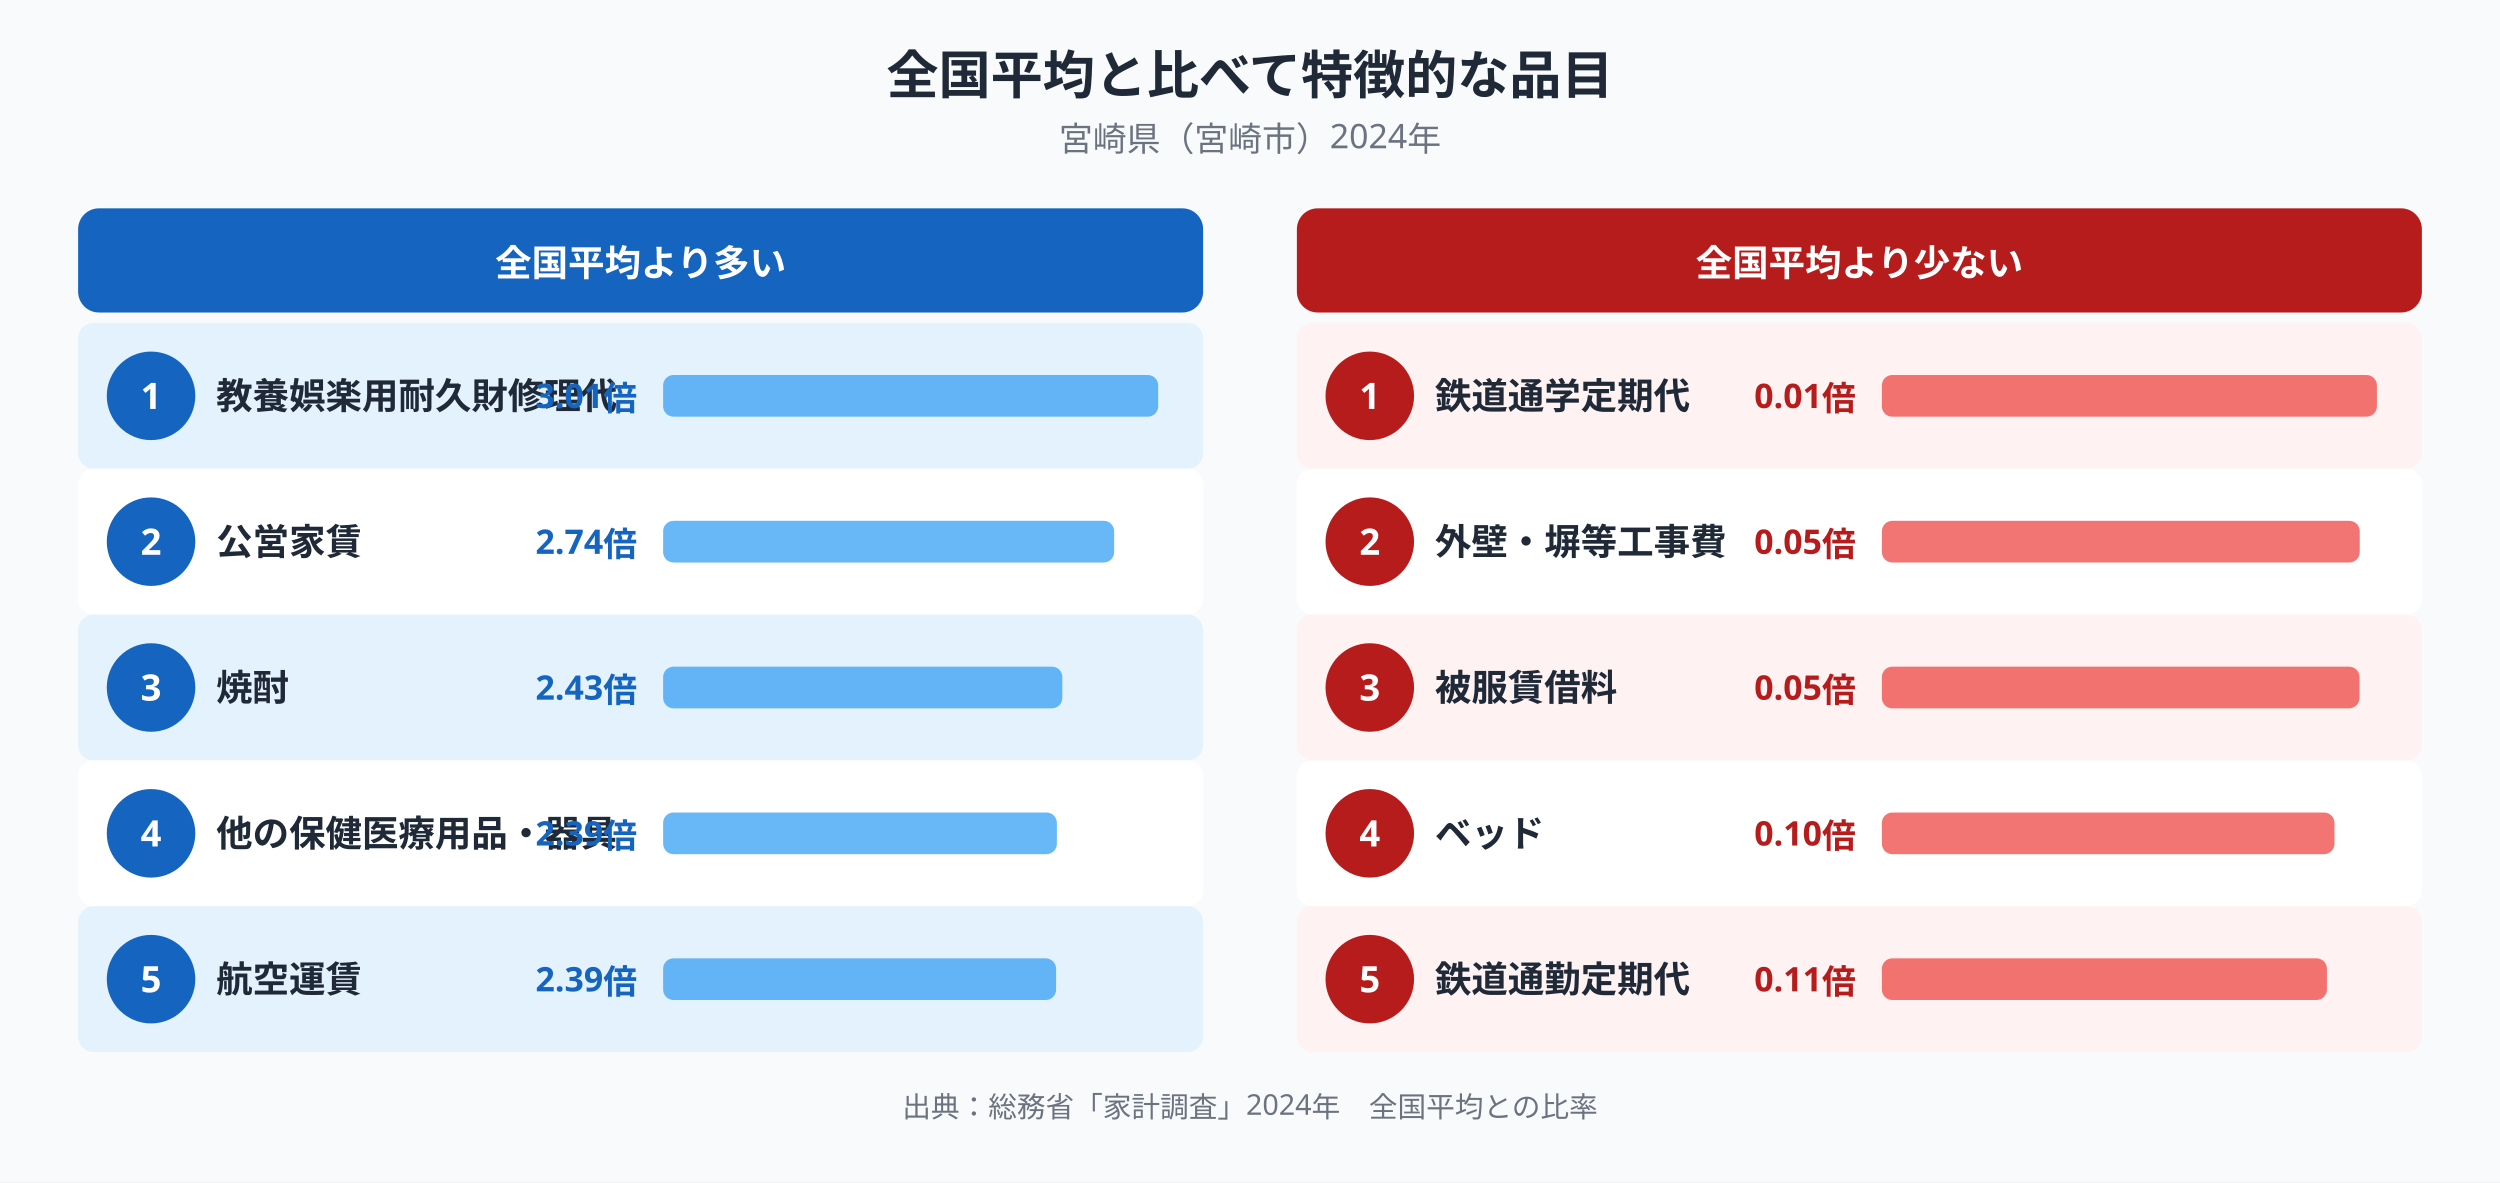
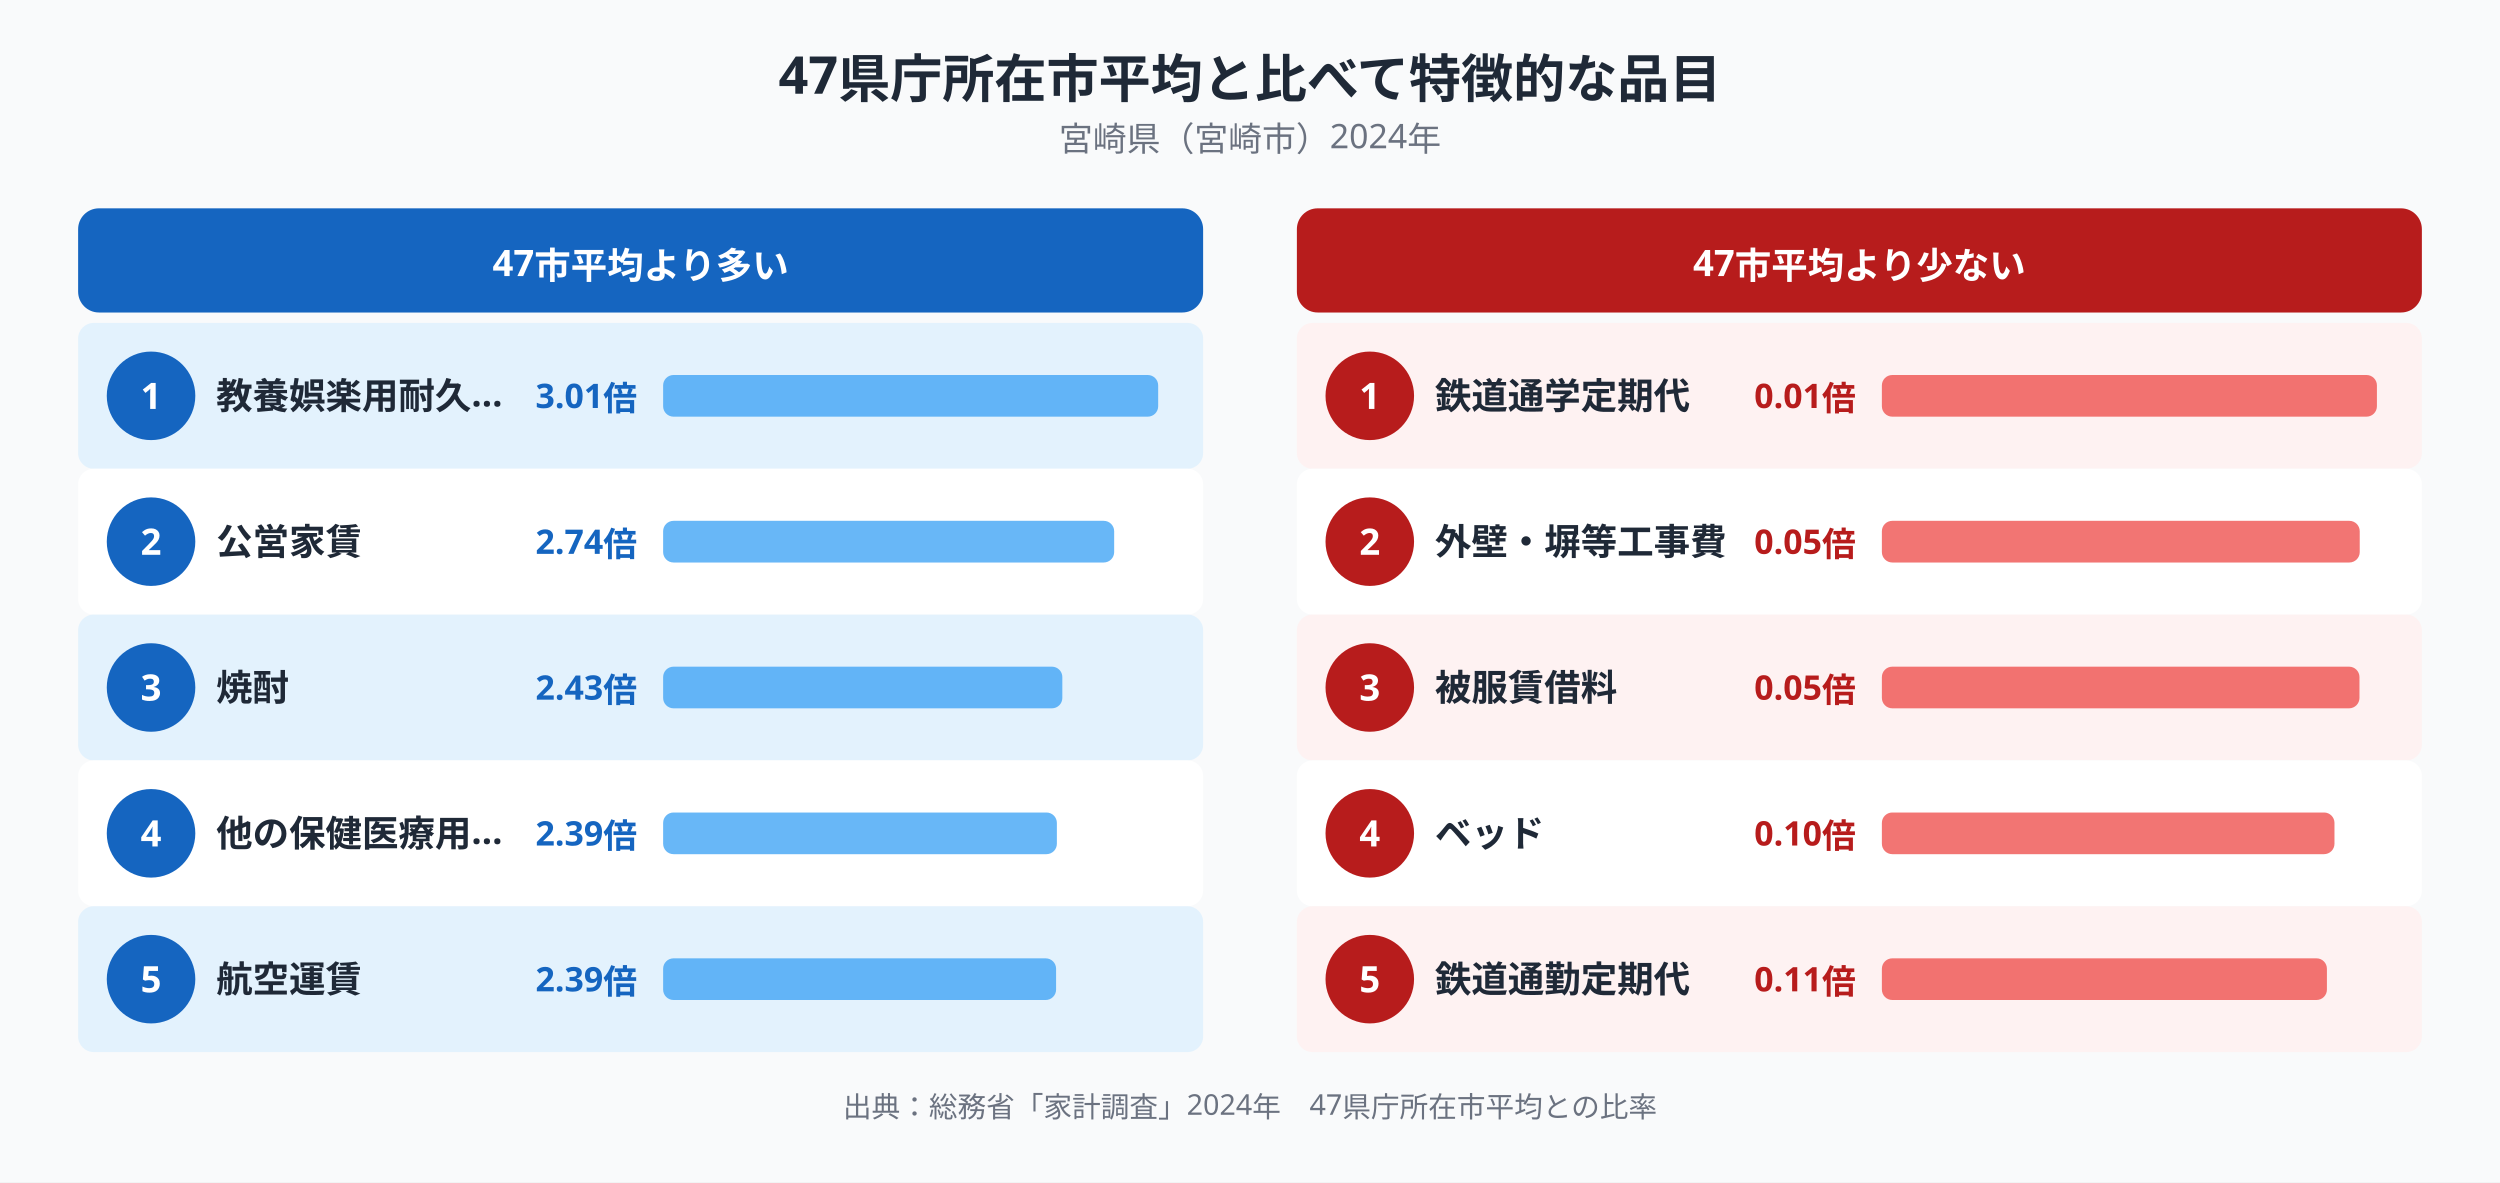
<svg xmlns="http://www.w3.org/2000/svg" width="960" height="454" viewBox="0 0 960 454" role="img" aria-label="宮崎県の特徴的な支出品目">
  <rect width="960" height="454" fill="#f9fafb" />
-   <text x="480" y="36" text-anchor="middle" font-family="'Noto Sans JP',sans-serif" font-size="20" font-weight="bold" fill="#1f2937">全国平均と比べて特徴的な品目</text>
+   <text x="480" y="36" text-anchor="middle" font-family="'Noto Sans JP',sans-serif" font-size="20" font-weight="bold" fill="#1f2937">47県庁所在市平均と比べて特徴的な品目</text>
  <text x="480" y="58" text-anchor="middle" font-family="'Noto Sans JP',sans-serif" font-size="13" fill="#6b7280">宮崎県（宮崎市）2024年</text>
  <rect x="30" y="80" width="432" height="40" rx="8" fill="#1565c0" />
-   <text x="246" y="106" text-anchor="middle" font-family="'Noto Sans JP', sans-serif" font-size="14" font-weight="bold" fill="#ffffff">全国平均より多い</text>
+   <text x="246" y="106" text-anchor="middle" font-family="'Noto Sans JP', sans-serif" font-size="14" font-weight="bold" fill="#ffffff">47市平均より多い</text>
  <rect x="30" y="124" width="432" height="56" rx="6" fill="#e3f2fd" />
  <circle cx="58" cy="152" r="17" fill="#1565c0" />
  <text x="58" y="157.04" text-anchor="middle" font-family="'Noto Sans JP', sans-serif" font-size="14" font-weight="bold" fill="#ffffff">1</text>
-   <text x="83" y="157.04" font-family="'Noto Sans JP', sans-serif" font-size="14" font-weight="bold" fill="#1f2937">教養娯楽用耐久財修理代</text>
+   <text x="83" y="157.04" font-family="'Noto Sans JP', sans-serif" font-size="14" font-weight="bold" fill="#1f2937">教養娯楽用耐久…</text>
  <text x="244.64" y="156.68" text-anchor="end" font-family="'Noto Sans JP', sans-serif" font-size="13" fill="#1565c0" font-weight="600">3.01倍</text>
  <rect x="254.64" y="144" width="190.1" height="16" rx="4" fill="#42a5f5" opacity="0.8" />
  <rect x="30" y="180" width="432" height="56" rx="6" fill="#ffffff" />
  <circle cx="58" cy="208" r="17" fill="#1565c0" />
  <text x="58" y="213.04" text-anchor="middle" font-family="'Noto Sans JP', sans-serif" font-size="14" font-weight="bold" fill="#ffffff">2</text>
  <text x="83" y="213.04" font-family="'Noto Sans JP', sans-serif" font-size="14" font-weight="bold" fill="#1f2937">公営家賃</text>
  <text x="244.64" y="212.68" text-anchor="end" font-family="'Noto Sans JP', sans-serif" font-size="13" fill="#1565c0" font-weight="600">2.74倍</text>
  <rect x="254.64" y="200" width="173.2" height="16" rx="4" fill="#42a5f5" opacity="0.8" />
  <rect x="30" y="236" width="432" height="56" rx="6" fill="#e3f2fd" />
  <circle cx="58" cy="264" r="17" fill="#1565c0" />
  <text x="58" y="269.04" text-anchor="middle" font-family="'Noto Sans JP', sans-serif" font-size="14" font-weight="bold" fill="#ffffff">3</text>
  <text x="83" y="269.04" font-family="'Noto Sans JP', sans-serif" font-size="14" font-weight="bold" fill="#1f2937">焼酎</text>
  <text x="244.64" y="268.68" text-anchor="end" font-family="'Noto Sans JP', sans-serif" font-size="13" fill="#1565c0" font-weight="600">2.43倍</text>
  <rect x="254.64" y="256" width="153.3" height="16" rx="4" fill="#42a5f5" opacity="0.8" />
  <rect x="30" y="292" width="432" height="56" rx="6" fill="#ffffff" />
  <circle cx="58" cy="320" r="17" fill="#1565c0" />
  <text x="58" y="325.04" text-anchor="middle" font-family="'Noto Sans JP', sans-serif" font-size="14" font-weight="bold" fill="#ffffff">4</text>
-   <text x="83" y="325.04" font-family="'Noto Sans JP', sans-serif" font-size="14" font-weight="bold" fill="#1f2937">他の保健医療用品・器具</text>
+   <text x="83" y="325.04" font-family="'Noto Sans JP', sans-serif" font-size="14" font-weight="bold" fill="#1f2937">他の保健医療用…</text>
  <text x="244.64" y="324.68" text-anchor="end" font-family="'Noto Sans JP', sans-serif" font-size="13" fill="#1565c0" font-weight="600">2.39倍</text>
  <rect x="254.64" y="312" width="151.2" height="16" rx="4" fill="#42a5f5" opacity="0.8" />
  <rect x="30" y="348" width="432" height="56" rx="6" fill="#e3f2fd" />
  <circle cx="58" cy="376" r="17" fill="#1565c0" />
  <text x="58" y="381.04" text-anchor="middle" font-family="'Noto Sans JP', sans-serif" font-size="14" font-weight="bold" fill="#ffffff">5</text>
  <text x="83" y="381.04" font-family="'Noto Sans JP', sans-serif" font-size="14" font-weight="bold" fill="#1f2937">航空運賃</text>
  <text x="244.64" y="380.68" text-anchor="end" font-family="'Noto Sans JP', sans-serif" font-size="13" fill="#1565c0" font-weight="600">2.39倍</text>
  <rect x="254.64" y="368" width="150.9" height="16" rx="4" fill="#42a5f5" opacity="0.8" />
  <rect x="498" y="80" width="432" height="40" rx="8" fill="#b71c1c" />
-   <text x="714" y="106" text-anchor="middle" font-family="'Noto Sans JP', sans-serif" font-size="14" font-weight="bold" fill="#ffffff">全国平均より少ない</text>
+   <text x="714" y="106" text-anchor="middle" font-family="'Noto Sans JP', sans-serif" font-size="14" font-weight="bold" fill="#ffffff">47市平均より少ない</text>
  <rect x="498" y="124" width="432" height="56" rx="6" fill="#fef2f2" />
  <circle cx="526" cy="152" r="17" fill="#b71c1c" />
  <text x="526" y="157.04" text-anchor="middle" font-family="'Noto Sans JP', sans-serif" font-size="14" font-weight="bold" fill="#ffffff">1</text>
  <text x="551" y="157.04" font-family="'Noto Sans JP', sans-serif" font-size="14" font-weight="bold" fill="#1f2937">鉄道通学定期代</text>
  <text x="712.64" y="156.68" text-anchor="end" font-family="'Noto Sans JP', sans-serif" font-size="13" fill="#b71c1c" font-weight="600">0.01倍</text>
  <rect x="722.64" y="144" width="190.1" height="16" rx="4" fill="#ef5350" opacity="0.8" />
  <rect x="498" y="180" width="432" height="56" rx="6" fill="#ffffff" />
  <circle cx="526" cy="208" r="17" fill="#b71c1c" />
  <text x="526" y="213.04" text-anchor="middle" font-family="'Noto Sans JP', sans-serif" font-size="14" font-weight="bold" fill="#ffffff">2</text>
  <text x="551" y="213.04" font-family="'Noto Sans JP', sans-serif" font-size="14" font-weight="bold" fill="#1f2937">外壁・塀等工事費</text>
  <text x="712.64" y="212.68" text-anchor="end" font-family="'Noto Sans JP', sans-serif" font-size="13" fill="#b71c1c" font-weight="600">0.05倍</text>
  <rect x="722.64" y="200" width="183.5" height="16" rx="4" fill="#ef5350" opacity="0.8" />
  <rect x="498" y="236" width="432" height="56" rx="6" fill="#fef2f2" />
  <circle cx="526" cy="264" r="17" fill="#b71c1c" />
  <text x="526" y="269.04" text-anchor="middle" font-family="'Noto Sans JP', sans-serif" font-size="14" font-weight="bold" fill="#ffffff">3</text>
  <text x="551" y="269.04" font-family="'Noto Sans JP', sans-serif" font-size="14" font-weight="bold" fill="#1f2937">被服賃借料</text>
  <text x="712.64" y="268.68" text-anchor="end" font-family="'Noto Sans JP', sans-serif" font-size="13" fill="#b71c1c" font-weight="600">0.05倍</text>
  <rect x="722.64" y="256" width="183.4" height="16" rx="4" fill="#ef5350" opacity="0.8" />
  <rect x="498" y="292" width="432" height="56" rx="6" fill="#ffffff" />
  <circle cx="526" cy="320" r="17" fill="#b71c1c" />
  <text x="526" y="325.04" text-anchor="middle" font-family="'Noto Sans JP', sans-serif" font-size="14" font-weight="bold" fill="#ffffff">4</text>
  <text x="551" y="325.04" font-family="'Noto Sans JP', sans-serif" font-size="14" font-weight="bold" fill="#1f2937">ベッド</text>
  <text x="712.64" y="324.68" text-anchor="end" font-family="'Noto Sans JP', sans-serif" font-size="13" fill="#b71c1c" font-weight="600">0.10倍</text>
  <rect x="722.64" y="312" width="173.8" height="16" rx="4" fill="#ef5350" opacity="0.8" />
  <rect x="498" y="348" width="432" height="56" rx="6" fill="#fef2f2" />
  <circle cx="526" cy="376" r="17" fill="#b71c1c" />
  <text x="526" y="381.04" text-anchor="middle" font-family="'Noto Sans JP', sans-serif" font-size="14" font-weight="bold" fill="#ffffff">5</text>
  <text x="551" y="381.04" font-family="'Noto Sans JP', sans-serif" font-size="14" font-weight="bold" fill="#1f2937">鉄道通勤定期代</text>
  <text x="712.64" y="380.68" text-anchor="end" font-family="'Noto Sans JP', sans-serif" font-size="13" fill="#b71c1c" font-weight="600">0.11倍</text>
  <rect x="722.64" y="368" width="170.9" height="16" rx="4" fill="#ef5350" opacity="0.8" />
-   <text x="480" y="429" text-anchor="middle" font-family="'Noto Sans JP',sans-serif" font-size="11" fill="#6b7280">出典：総務省「家計調査」2024年　全国平均との比率</text>
+   <text x="480" y="429" text-anchor="middle" font-family="'Noto Sans JP',sans-serif" font-size="11" fill="#6b7280">出典：総務省「家計調査」2024年　47県庁所在市平均との比率</text>
</svg>
